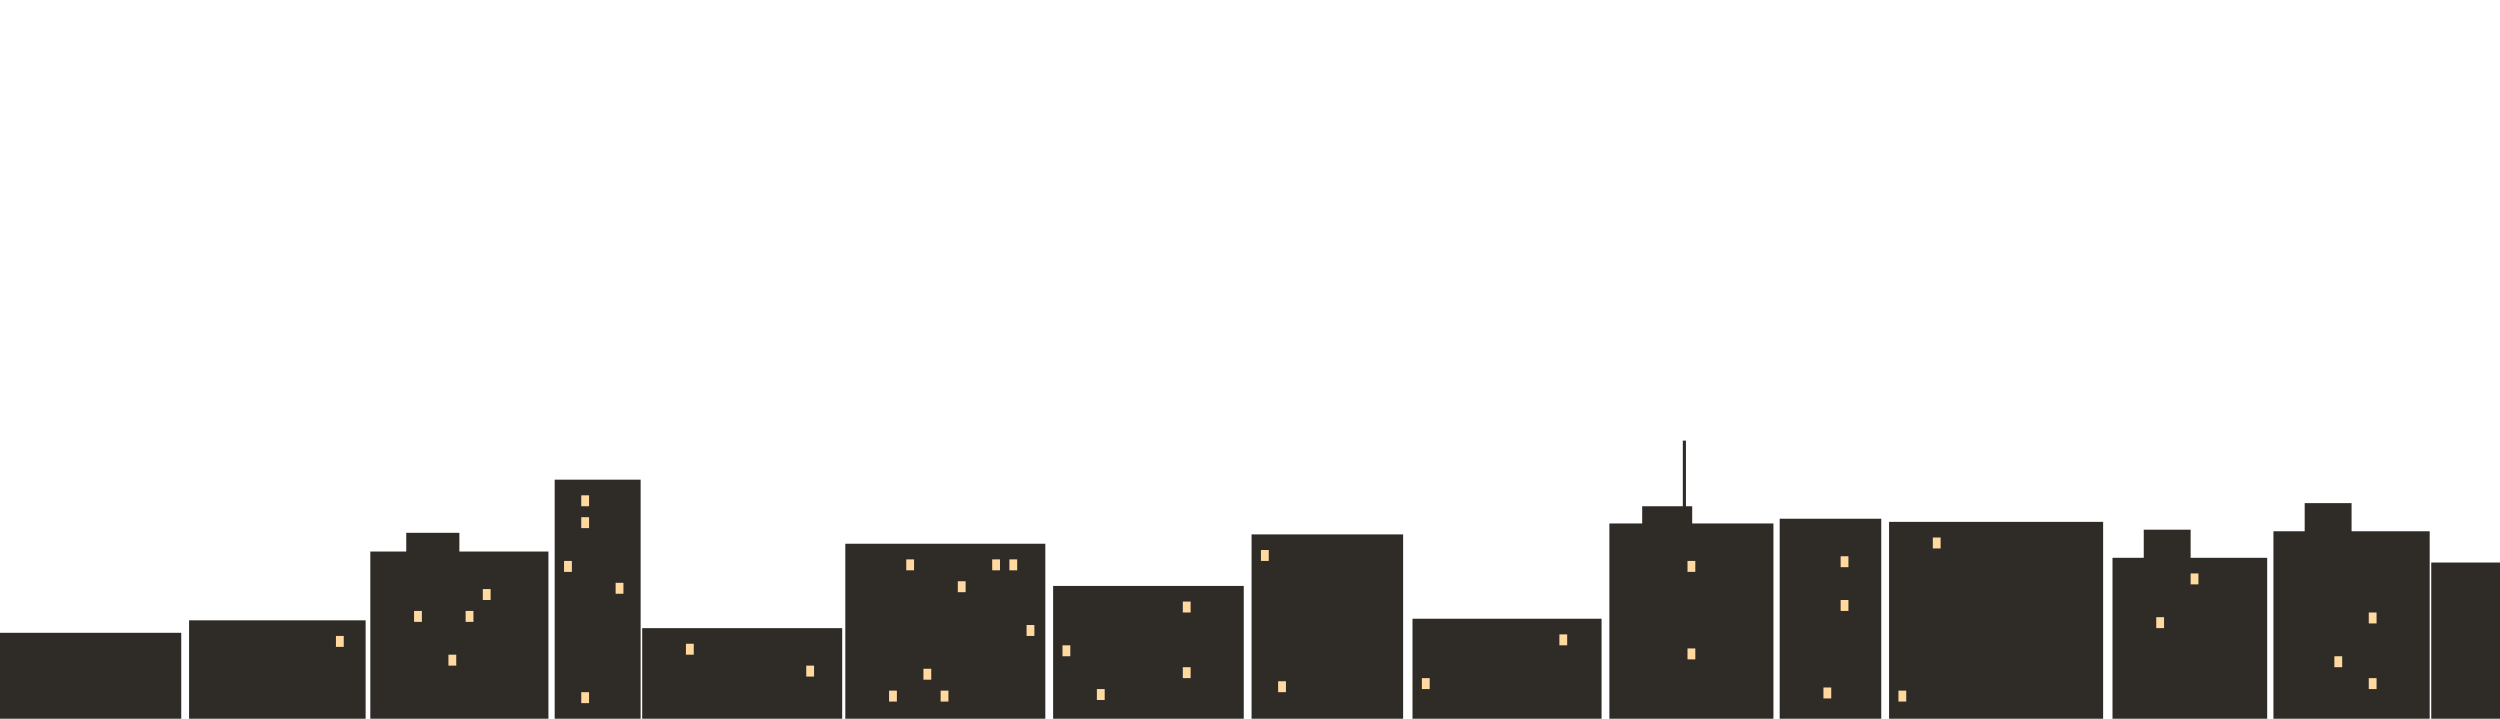
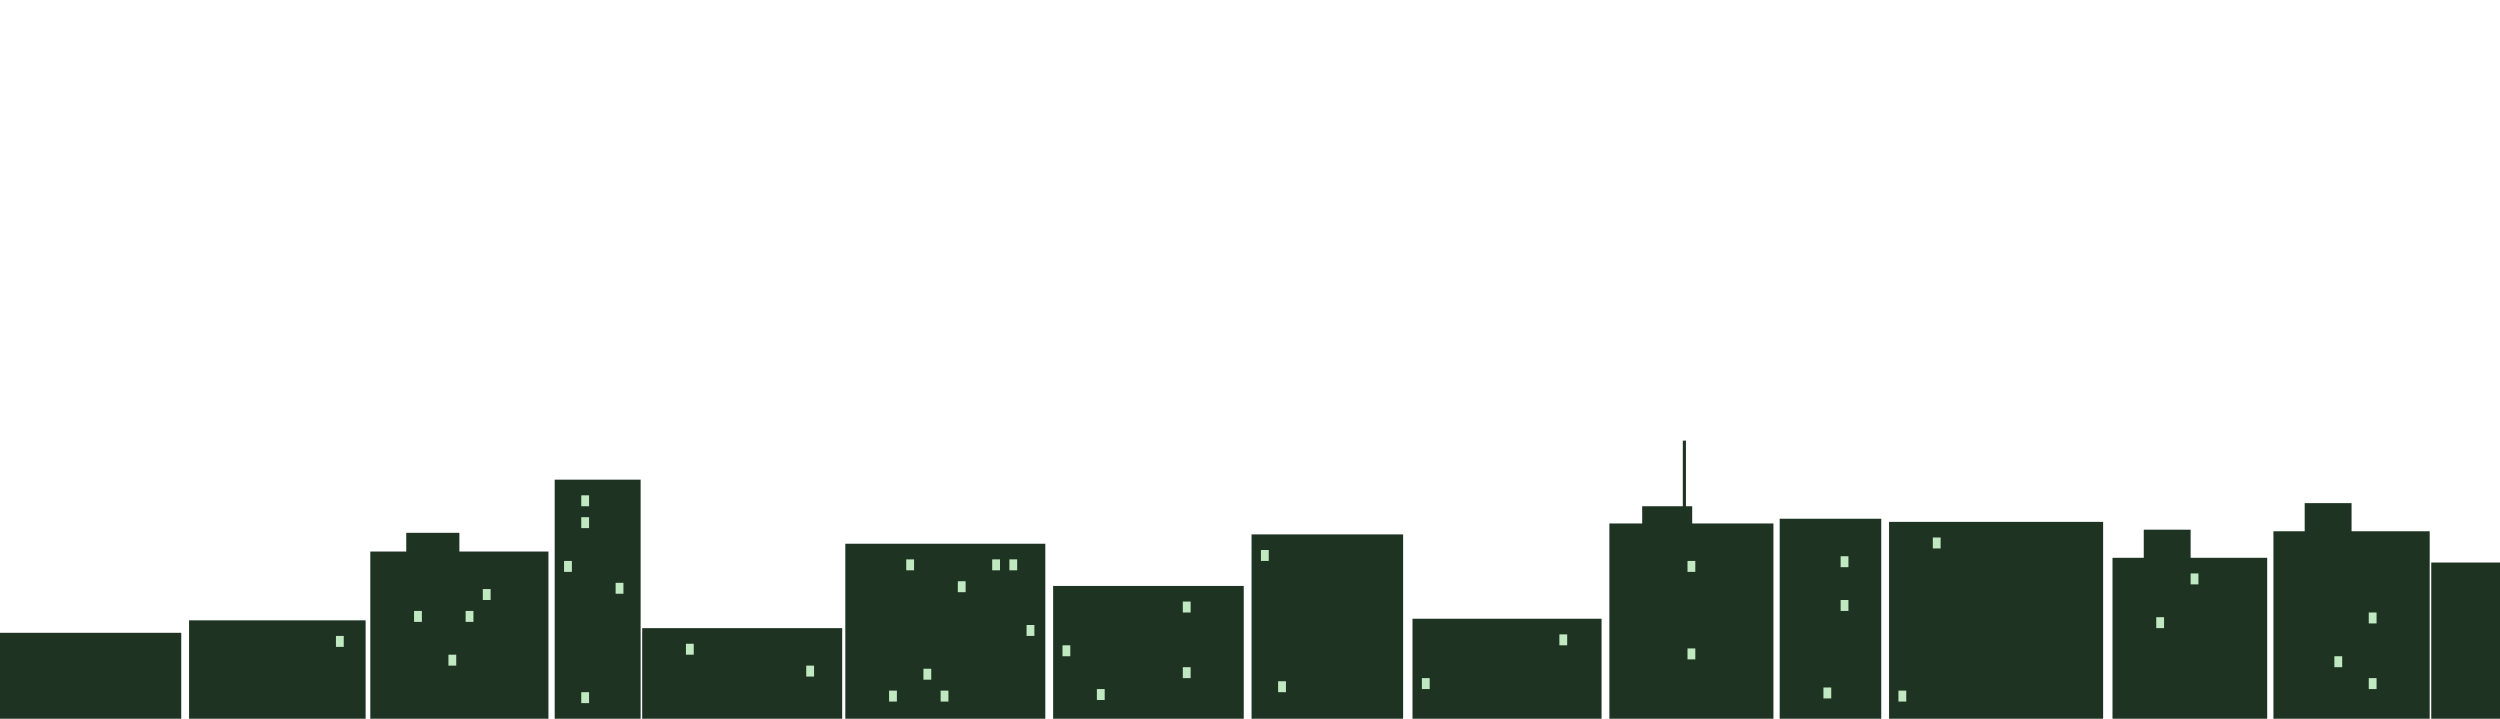
<svg xmlns="http://www.w3.org/2000/svg" viewBox="0 0 1600 460" preserveAspectRatio="xMidYMax slice">
-   <g fill="#2f2b26">
+   <g fill="#1f3322">
    <rect x="-20" y="405" width="136" height="55" />
    <rect x="121" y="397" width="113" height="63" />
    <rect x="237" y="353" width="114" height="107" />
    <rect x="260" y="341" width="34" height="13" />
    <rect x="355" y="307" width="55" height="153" />
    <rect x="411" y="402" width="128" height="58" />
    <rect x="541" y="348" width="128" height="112" />
    <rect x="674" y="375" width="122" height="85" />
    <rect x="801" y="342" width="97" height="118" />
    <rect x="904" y="396" width="121" height="64" />
    <rect x="1030" y="335" width="105" height="125" />
    <rect x="1051" y="324" width="32" height="12" />
    <rect x="1077" y="282" width="2" height="53" />
    <rect x="1139" y="332" width="65" height="128" />
    <rect x="1209" y="334" width="137" height="126" />
    <rect x="1352" y="357" width="99" height="103" />
    <rect x="1372" y="339" width="30" height="19" />
    <rect x="1455" y="340" width="100" height="120" />
    <rect x="1475" y="322" width="30" height="19" />
    <rect x="1556" y="360" width="103" height="100" />
  </g>
-   <g fill="#ffd9a0" opacity="1">
+   <g fill="#c1e9c1" opacity="1">
    <rect x="215" y="407" width="5" height="7" />
    <rect x="309" y="377" width="5" height="7" />
    <rect x="265" y="391" width="5" height="7" />
    <rect x="298" y="391" width="5" height="7" />
    <rect x="287" y="419" width="5" height="7" />
    <rect x="372" y="317" width="5" height="7" />
    <rect x="372" y="331" width="5" height="7" />
    <rect x="361" y="359" width="5" height="7" />
    <rect x="394" y="373" width="5" height="7" />
    <rect x="372" y="443" width="5" height="7" />
    <rect x="439" y="412" width="5" height="7" />
    <rect x="516" y="426" width="5" height="7" />
    <rect x="580" y="358" width="5" height="7" />
    <rect x="635" y="358" width="5" height="7" />
    <rect x="646" y="358" width="5" height="7" />
    <rect x="613" y="372" width="5" height="7" />
    <rect x="657" y="400" width="5" height="7" />
    <rect x="591" y="428" width="5" height="7" />
    <rect x="569" y="442" width="5" height="7" />
    <rect x="602" y="442" width="5" height="7" />
    <rect x="757" y="385" width="5" height="7" />
    <rect x="680" y="413" width="5" height="7" />
    <rect x="757" y="427" width="5" height="7" />
    <rect x="702" y="441" width="5" height="7" />
    <rect x="807" y="352" width="5" height="7" />
    <rect x="818" y="436" width="5" height="7" />
    <rect x="998" y="406" width="5" height="7" />
    <rect x="910" y="434" width="5" height="7" />
    <rect x="1080" y="359" width="5" height="7" />
    <rect x="1080" y="415" width="5" height="7" />
    <rect x="1178" y="356" width="5" height="7" />
    <rect x="1178" y="384" width="5" height="7" />
    <rect x="1167" y="440" width="5" height="7" />
    <rect x="1237" y="344" width="5" height="7" />
    <rect x="1215" y="442" width="5" height="7" />
    <rect x="1402" y="367" width="5" height="7" />
    <rect x="1380" y="395" width="5" height="7" />
    <rect x="1516" y="392" width="5" height="7" />
    <rect x="1494" y="420" width="5" height="7" />
    <rect x="1516" y="434" width="5" height="7" />
    <rect x="1650" y="426" width="5" height="7" />
    <rect x="1617" y="440" width="5" height="7" />
    <rect x="1639" y="440" width="5" height="7" />
  </g>
</svg>
